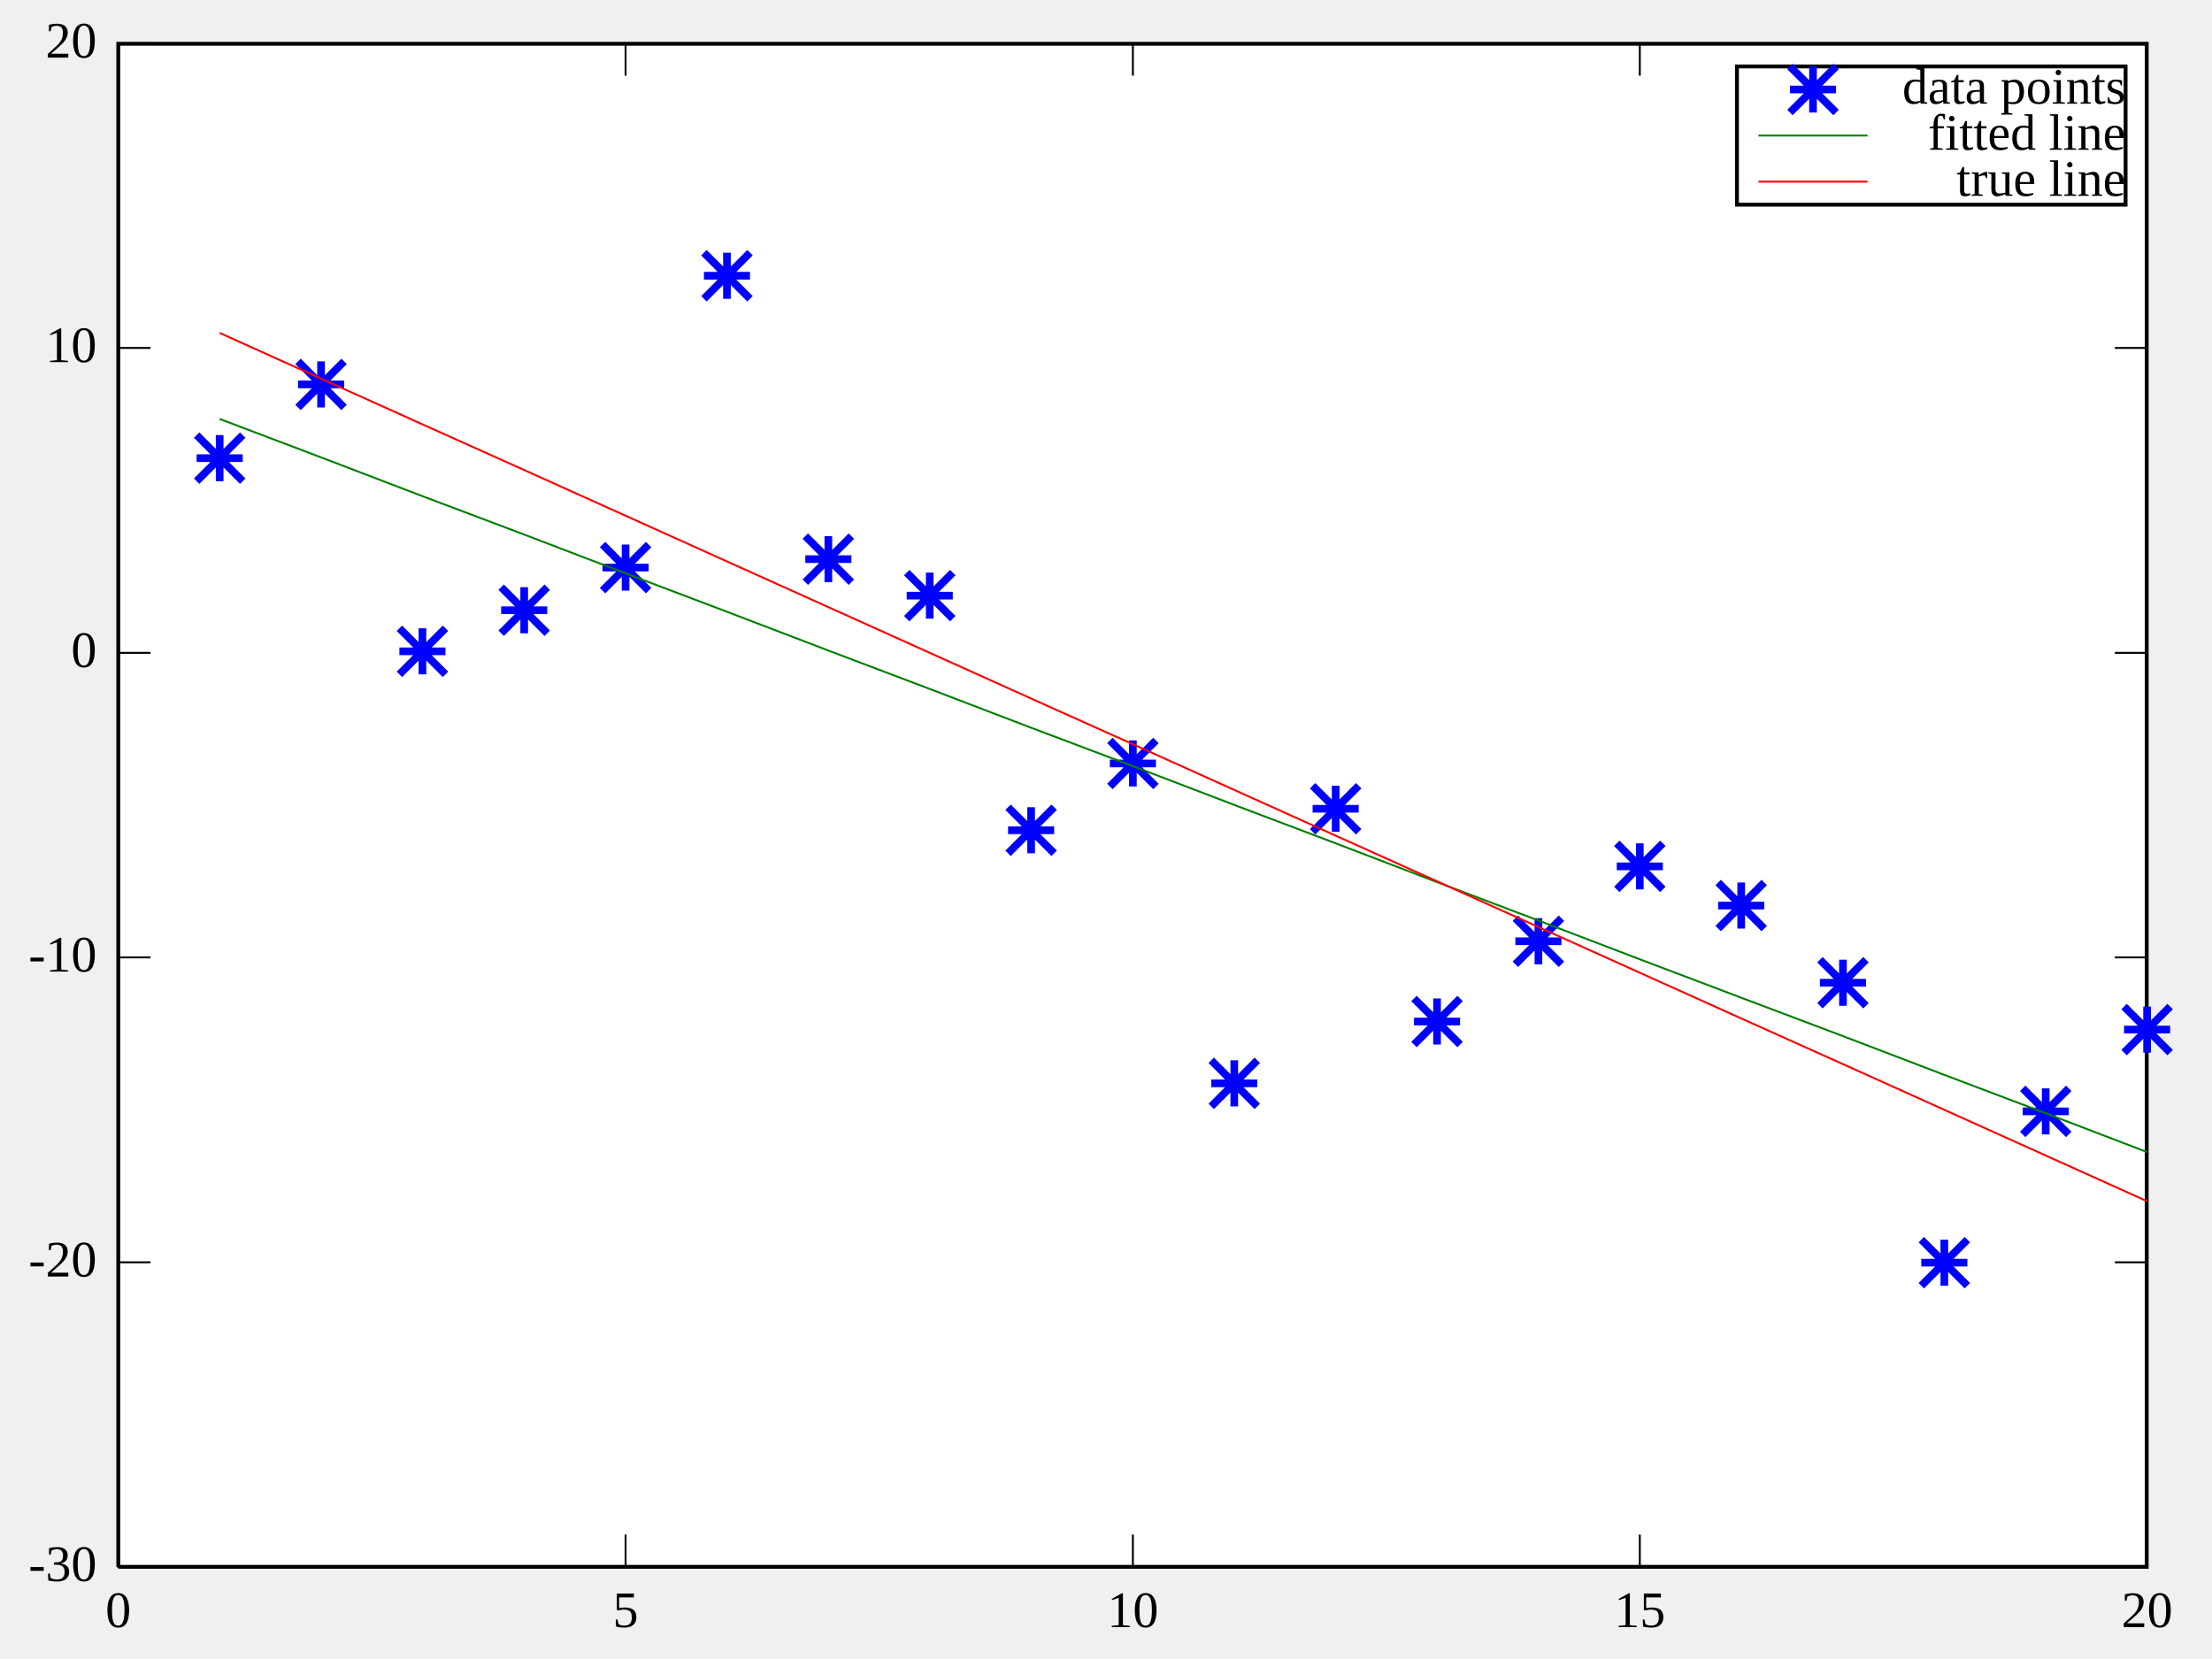
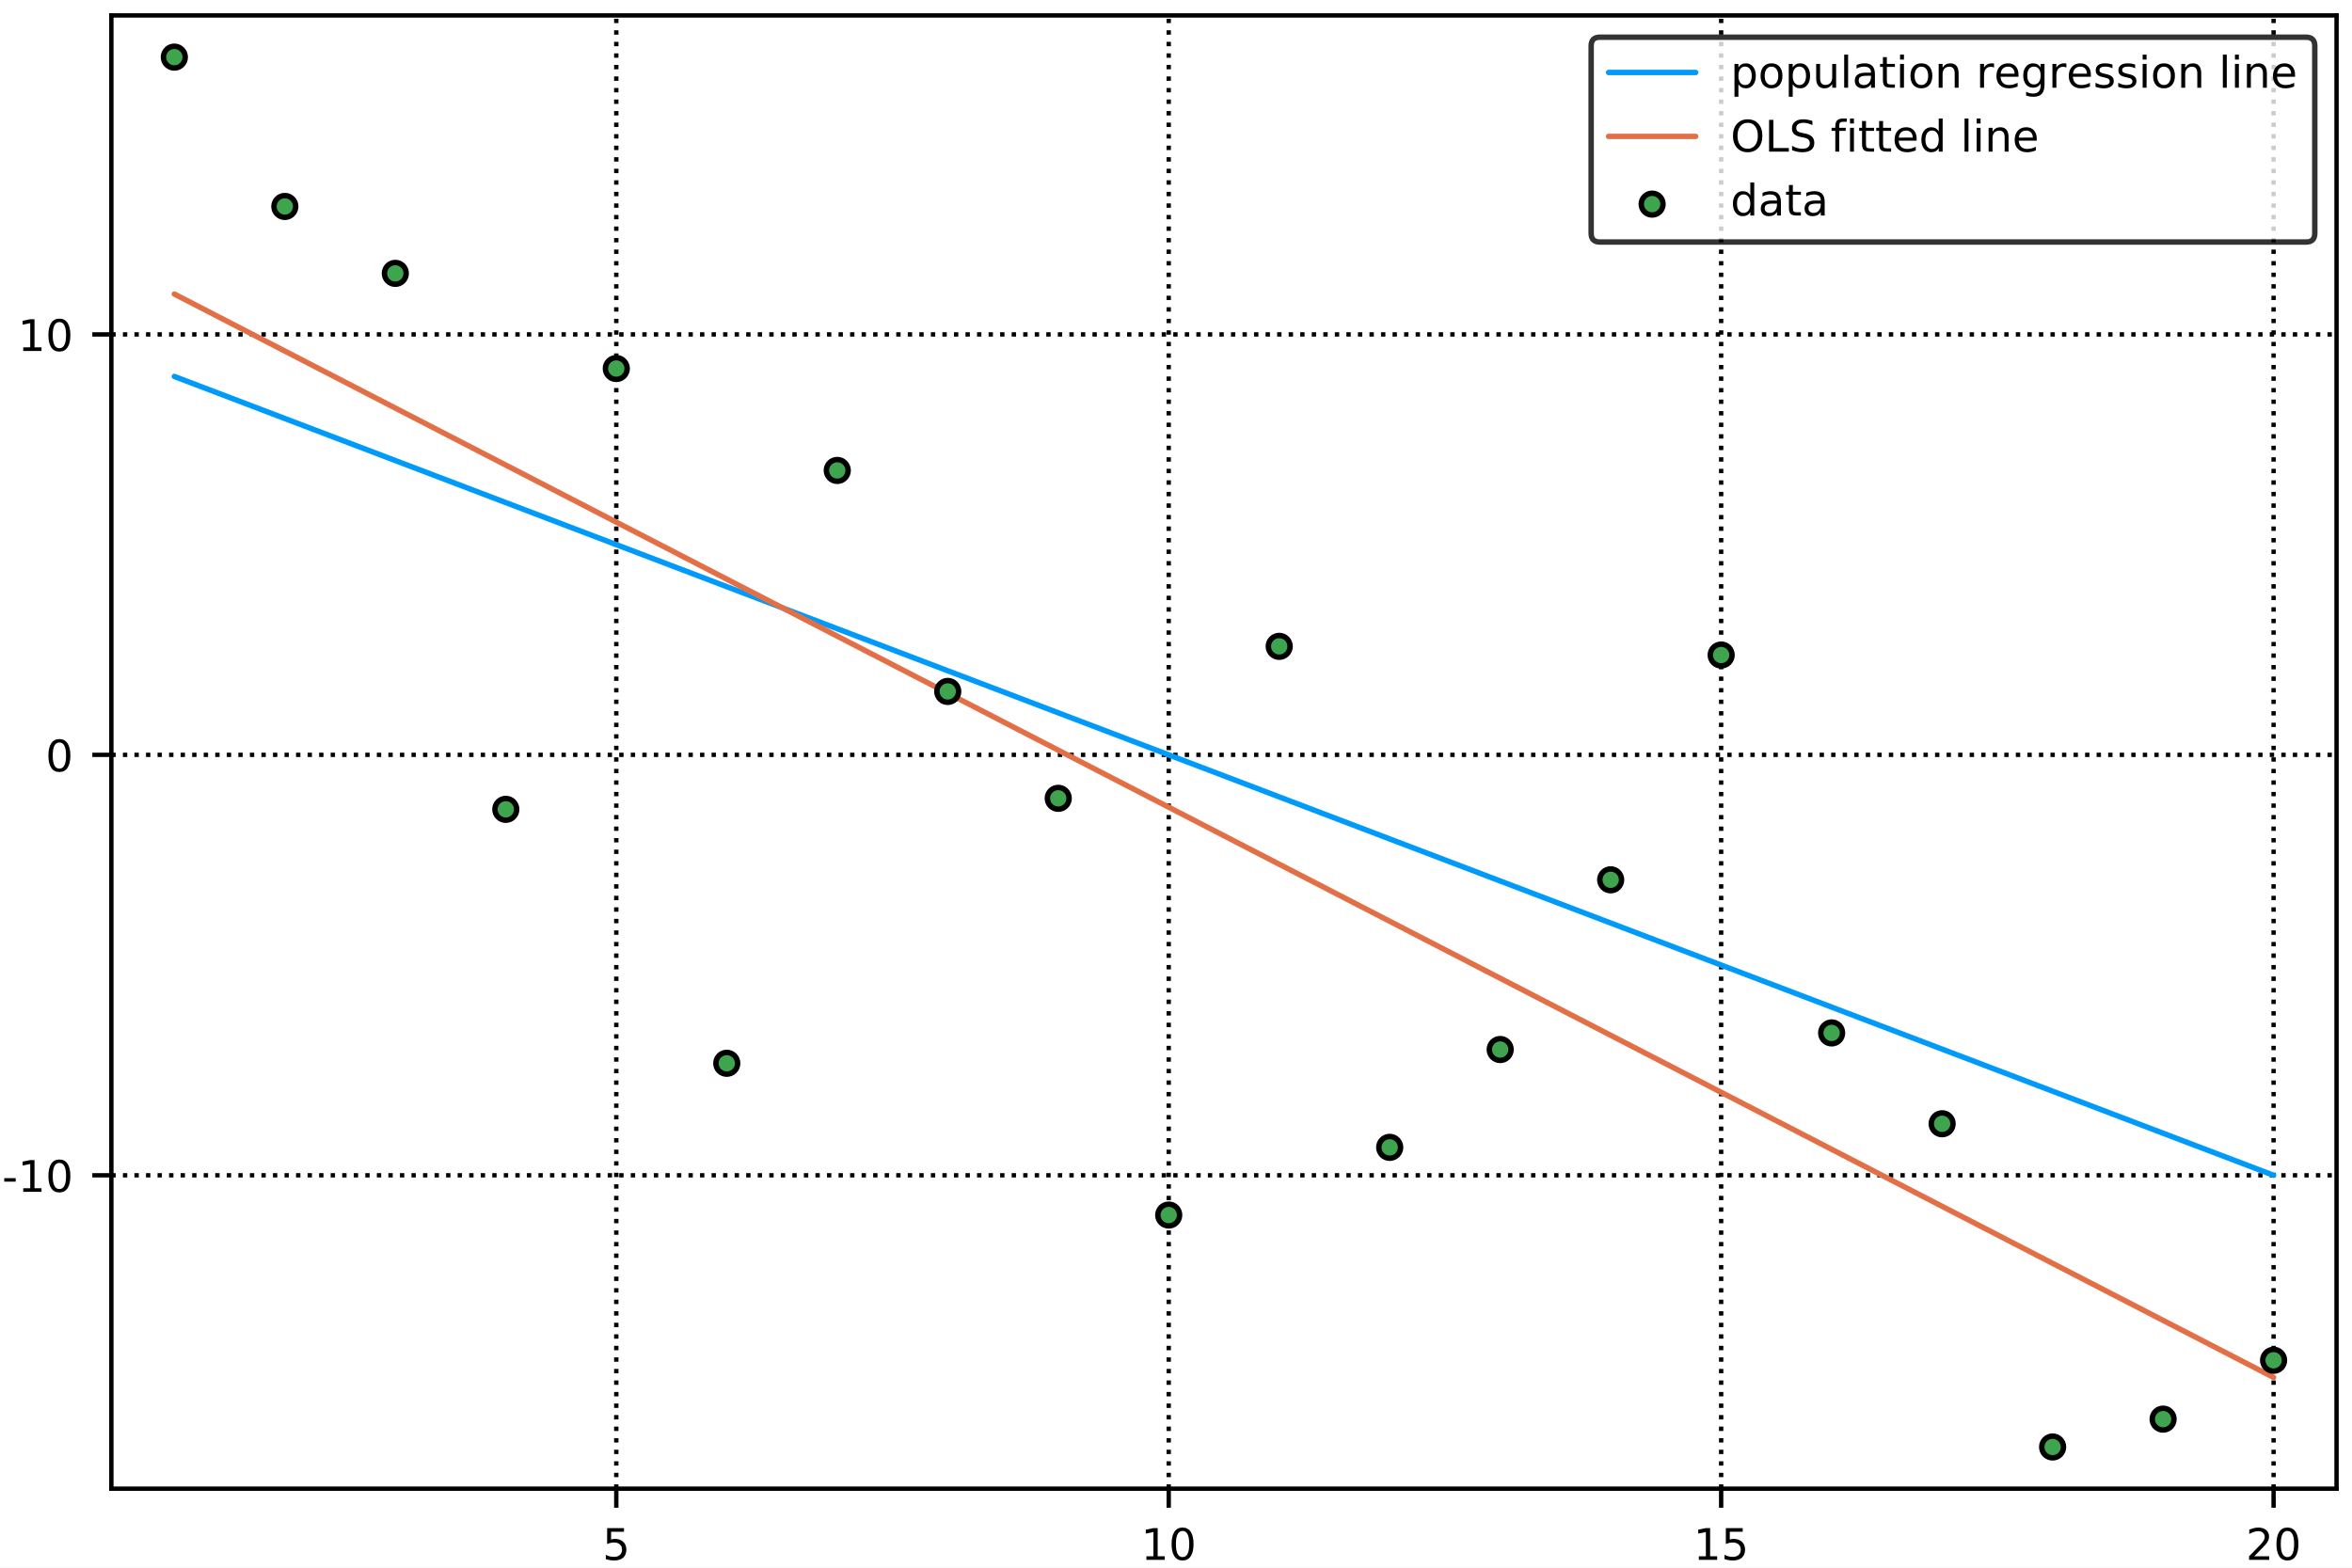
- <svg xmlns="http://www.w3.org/2000/svg" xmlns:xlink="http://www.w3.org/1999/xlink" viewBox="0 0 576 432">
-   <g id="gnuplot_canvas">
-     <rect x="0" y="0" width="576" height="432" fill="none" />
-     <defs>
-       <circle id="gpDot" r="0.5" stroke-width="0.5" />
-       <path id="gpPt0" stroke-width="0.333" stroke="currentColor" d="M-1,0 h2 M0,-1 v2" />
-       <path id="gpPt1" stroke-width="0.333" stroke="currentColor" d="M-1,-1 L1,1 M1,-1 L-1,1" />
-       <path id="gpPt2" stroke-width="0.333" stroke="currentColor" d="M-1,0 L1,0 M0,-1 L0,1 M-1,-1 L1,1 M-1,1 L1,-1" />
-       <rect id="gpPt3" stroke-width="0.333" stroke="currentColor" x="-1" y="-1" width="2" height="2" />
-       <rect id="gpPt4" stroke-width="0.333" stroke="currentColor" fill="currentColor" x="-1" y="-1" width="2" height="2" />
-       <circle id="gpPt5" stroke-width="0.333" stroke="currentColor" cx="0" cy="0" r="1" />
-       <use xlink:href="#gpPt5" id="gpPt6" fill="currentColor" stroke="none" />
-       <path id="gpPt7" stroke-width="0.333" stroke="currentColor" d="M0,-1.33 L-1.33,0.67 L1.33,0.67 z" />
-       <use xlink:href="#gpPt7" id="gpPt8" fill="currentColor" stroke="none" />
-       <use xlink:href="#gpPt7" id="gpPt9" stroke="currentColor" transform="rotate(180)" />
-       <use xlink:href="#gpPt9" id="gpPt10" fill="currentColor" stroke="none" />
-       <use xlink:href="#gpPt3" id="gpPt11" stroke="currentColor" transform="rotate(45)" />
-       <use xlink:href="#gpPt11" id="gpPt12" fill="currentColor" stroke="none" />
-       <filter id="greybox" filterUnits="objectBoundingBox" x="0" y="0" height="1" width="1">
-         <feFlood flood-color="lightgrey" flood-opacity="1" result="grey" />
-         <feComposite in="SourceGraphic" in2="grey" operator="atop" />
-       </filter>
-     </defs>
-     <g style="fill:none; color:white; stroke:currentColor; stroke-width:1.00; stroke-linecap:butt; stroke-linejoin:miter">
- </g>
-     <g style="fill:none; color:black; stroke:currentColor; stroke-width:1.00; stroke-linecap:butt; stroke-linejoin:miter">
-       <g style="stroke:none; shape-rendering:crispEdges">
-         <polygon fill="rgb(255, 255, 255)" points="30.8,408.0 559.0,408.0 559.0,11.4 30.8,11.4 " />
-       </g>
-       <path stroke="black" d="M30.8,408.0 L30.8,11.4 L559.0,11.4 L559.0,408.0 L30.8,408.0  " />
+ <svg xmlns="http://www.w3.org/2000/svg" xmlns:xlink="http://www.w3.org/1999/xlink" height="288pt" version="1.1" viewBox="0 0 432 288" width="432pt">
+   <defs>
+     <style type="text/css">
+ *{stroke-linecap:butt;stroke-linejoin:round;}
+   </style>
+   </defs>
+   <g id="figure_1">
+     <g id="patch_1">
+       <path d="M 0 288  L 432 288  L 432 0  L 0 0  z " style="fill:#ffffff;" />
    </g>
-     <g style="fill:none; color:black; stroke:black; stroke-width:0.50; stroke-linecap:butt; stroke-linejoin:miter">
-       <path stroke="black" d="M30.8,408.0 L39.2,408.0 M559.1,408.0 L550.7,408.0  " />
-       <g transform="translate(25.2,411.7)" style="stroke:none; fill:rgb(0,0,0); font-family:{}; font-size:10.00pt; text-anchor:end">
-         <text>
-           <tspan>-30</tspan>
-         </text>
-       </g>
-       <path stroke="black" d="M30.8,328.7 L39.2,328.7 M559.1,328.7 L550.7,328.7  " />
-       <g transform="translate(25.2,332.4)" style="stroke:none; fill:rgb(0,0,0); font-family:{}; font-size:10.00pt; text-anchor:end">
-         <text>
-           <tspan>-20</tspan>
-         </text>
-       </g>
-       <path stroke="black" d="M30.8,249.3 L39.2,249.3 M559.1,249.3 L550.7,249.3  " />
-       <g transform="translate(25.2,253.0)" style="stroke:none; fill:rgb(0,0,0); font-family:{}; font-size:10.00pt; text-anchor:end">
-         <text>
-           <tspan>-10</tspan>
-         </text>
-       </g>
-       <path stroke="black" d="M30.8,170.0 L39.2,170.0 M559.1,170.0 L550.7,170.0  " />
-       <g transform="translate(25.2,173.7)" style="stroke:none; fill:rgb(0,0,0); font-family:{}; font-size:10.00pt; text-anchor:end">
-         <text>
-           <tspan>0</tspan>
-         </text>
-       </g>
-       <path stroke="black" d="M30.8,90.6 L39.2,90.6 M559.1,90.6 L550.7,90.6  " />
-       <g transform="translate(25.2,94.3)" style="stroke:none; fill:rgb(0,0,0); font-family:{}; font-size:10.00pt; text-anchor:end">
-         <text>
-           <tspan>10</tspan>
-         </text>
-       </g>
-       <path stroke="black" d="M30.8,11.3 L39.2,11.3 M559.1,11.3 L550.7,11.3  " />
-       <g transform="translate(25.2,15.0)" style="stroke:none; fill:rgb(0,0,0); font-family:{}; font-size:10.00pt; text-anchor:end">
-         <text>
-           <tspan>20</tspan>
-         </text>
-       </g>
-       <path stroke="black" d="M30.8,408.0 L30.8,399.6 M30.8,11.3 L30.8,19.7  " />
-       <g transform="translate(30.8,423.7)" style="stroke:none; fill:rgb(0,0,0); font-family:{}; font-size:10.00pt; text-anchor:middle">
-         <text>
-           <tspan>0</tspan>
-         </text>
-       </g>
-       <path stroke="black" d="M162.9,408.0 L162.9,399.6 M162.9,11.3 L162.9,19.7  " />
-       <g transform="translate(162.9,423.7)" style="stroke:none; fill:rgb(0,0,0); font-family:{}; font-size:10.00pt; text-anchor:middle">
-         <text>
-           <tspan>5</tspan>
-         </text>
-       </g>
-       <path stroke="black" d="M295.0,408.0 L295.0,399.6 M295.0,11.3 L295.0,19.7  " />
-       <g transform="translate(295.0,423.7)" style="stroke:none; fill:rgb(0,0,0); font-family:{}; font-size:10.00pt; text-anchor:middle">
-         <text>
-           <tspan>10</tspan>
-         </text>
-       </g>
-       <path stroke="black" d="M427.0,408.0 L427.0,399.6 M427.0,11.3 L427.0,19.7  " />
-       <g transform="translate(427.0,423.7)" style="stroke:none; fill:rgb(0,0,0); font-family:{}; font-size:10.00pt; text-anchor:middle">
-         <text>
-           <tspan>15</tspan>
-         </text>
-       </g>
-       <path stroke="black" d="M559.1,408.0 L559.1,399.6 M559.1,11.3 L559.1,19.7  " />
-       <g transform="translate(559.1,423.7)" style="stroke:none; fill:rgb(0,0,0); font-family:{}; font-size:10.00pt; text-anchor:middle">
-         <text>
-           <tspan>20</tspan>
-         </text>
-       </g>
-       <path stroke="black" d="M30.8,11.3 L30.8,408.0 L559.1,408.0 L559.1,11.3 L30.8,11.3 Z  " />
+     <g id="axes_1">
+       <g id="patch_2">
+         <path d="M 20.455 273.485  L 429.165 273.485  L 429.165 2.835  L 20.455 2.835  z " style="fill:#ffffff;" />
+       </g>
+       <g id="matplotlib.axis_1">
+         <g id="xtick_1">
+           <g id="line2d_1">
+             <path clip-path="url(#p5ac4861112)" d="M 113.196 273.485  L 113.196 2.835  " style="fill:none;stroke:#000000;stroke-dasharray:0.8,1.32;stroke-dashoffset:0;stroke-width:0.8;" />
+           </g>
+           <g id="line2d_2">
+             <defs>
+               <path d="M 0 0  L 0 3.5  " id="mcaf167e8a0" style="stroke:#000000;stroke-width:0.8;" />
+             </defs>
+             <g>
+               <use style="stroke:#000000;stroke-width:0.8;" x="113.196" xlink:href="#mcaf167e8a0" y="273.485" />
+             </g>
+           </g>
+           <g id="text_1">
+             <defs>
+               <path d="M 10.797 72.906  L 49.516 72.906  L 49.516 64.594  L 19.828 64.594  L 19.828 46.734  Q 21.969 47.469 24.109 47.828  Q 26.266 48.188 28.422 48.188  Q 40.625 48.188 47.75 41.5  Q 54.891 34.812 54.891 23.391  Q 54.891 11.625 47.562 5.094  Q 40.234 -1.422 26.906 -1.422  Q 22.312 -1.422 17.547 -0.641  Q 12.797 0.141 7.719 1.703  L 7.719 11.625  Q 12.109 9.234 16.797 8.062  Q 21.484 6.891 26.703 6.891  Q 35.156 6.891 40.078 11.328  Q 45.016 15.766 45.016 23.391  Q 45.016 31 40.078 35.438  Q 35.156 39.891 26.703 39.891  Q 22.75 39.891 18.812 39.016  Q 14.891 38.141 10.797 36.281  z " id="DejaVuSans-35" />
+             </defs>
+             <g transform="translate(110.6509 286.5641)scale(0.08 -0.08)">
+               <use xlink:href="#DejaVuSans-35" />
+             </g>
+           </g>
+         </g>
+         <g id="xtick_2">
+           <g id="line2d_3">
+             <path clip-path="url(#p5ac4861112)" d="M 214.663 273.485  L 214.663 2.835  " style="fill:none;stroke:#000000;stroke-dasharray:0.8,1.32;stroke-dashoffset:0;stroke-width:0.8;" />
+           </g>
+           <g id="line2d_4">
+             <g>
+               <use style="stroke:#000000;stroke-width:0.8;" x="214.663" xlink:href="#mcaf167e8a0" y="273.485" />
+             </g>
+           </g>
+           <g id="text_2">
+             <defs>
+               <path d="M 12.406 8.297  L 28.516 8.297  L 28.516 63.922  L 10.984 60.406  L 10.984 69.391  L 28.422 72.906  L 38.281 72.906  L 38.281 8.297  L 54.391 8.297  L 54.391 0  L 12.406 0  z " id="DejaVuSans-31" />
+               <path d="M 31.781 66.406  Q 24.172 66.406 20.328 58.906  Q 16.5 51.422 16.5 36.375  Q 16.5 21.391 20.328 13.891  Q 24.172 6.391 31.781 6.391  Q 39.453 6.391 43.281 13.891  Q 47.125 21.391 47.125 36.375  Q 47.125 51.422 43.281 58.906  Q 39.453 66.406 31.781 66.406  z M 31.781 74.219  Q 44.047 74.219 50.516 64.516  Q 56.984 54.828 56.984 36.375  Q 56.984 17.969 50.516 8.266  Q 44.047 -1.422 31.781 -1.422  Q 19.531 -1.422 13.062 8.266  Q 6.594 17.969 6.594 36.375  Q 6.594 54.828 13.062 64.516  Q 19.531 74.219 31.781 74.219  z " id="DejaVuSans-30" />
+             </defs>
+             <g transform="translate(209.5733 286.5641)scale(0.08 -0.08)">
+               <use xlink:href="#DejaVuSans-31" />
+               <use x="63.623" xlink:href="#DejaVuSans-30" />
+             </g>
+           </g>
+         </g>
+         <g id="xtick_3">
+           <g id="line2d_5">
+             <path clip-path="url(#p5ac4861112)" d="M 316.131 273.485  L 316.131 2.835  " style="fill:none;stroke:#000000;stroke-dasharray:0.8,1.32;stroke-dashoffset:0;stroke-width:0.8;" />
+           </g>
+           <g id="line2d_6">
+             <g>
+               <use style="stroke:#000000;stroke-width:0.8;" x="316.131" xlink:href="#mcaf167e8a0" y="273.485" />
+             </g>
+           </g>
+           <g id="text_3">
+             <g transform="translate(311.0407 286.5641)scale(0.08 -0.08)">
+               <use xlink:href="#DejaVuSans-31" />
+               <use x="63.623" xlink:href="#DejaVuSans-35" />
+             </g>
+           </g>
+         </g>
+         <g id="xtick_4">
+           <g id="line2d_7">
+             <path clip-path="url(#p5ac4861112)" d="M 417.598 273.485  L 417.598 2.835  " style="fill:none;stroke:#000000;stroke-dasharray:0.8,1.32;stroke-dashoffset:0;stroke-width:0.8;" />
+           </g>
+           <g id="line2d_8">
+             <g>
+               <use style="stroke:#000000;stroke-width:0.8;" x="417.598" xlink:href="#mcaf167e8a0" y="273.485" />
+             </g>
+           </g>
+           <g id="text_4">
+             <defs>
+               <path d="M 19.188 8.297  L 53.609 8.297  L 53.609 0  L 7.328 0  L 7.328 8.297  Q 12.938 14.109 22.625 23.891  Q 32.328 33.688 34.812 36.531  Q 39.547 41.844 41.422 45.531  Q 43.312 49.219 43.312 52.781  Q 43.312 58.594 39.234 62.25  Q 35.156 65.922 28.609 65.922  Q 23.969 65.922 18.812 64.312  Q 13.672 62.703 7.812 59.422  L 7.812 69.391  Q 13.766 71.781 18.938 73  Q 24.125 74.219 28.422 74.219  Q 39.75 74.219 46.484 68.547  Q 53.219 62.891 53.219 53.422  Q 53.219 48.922 51.531 44.891  Q 49.859 40.875 45.406 35.406  Q 44.188 33.984 37.641 27.219  Q 31.109 20.453 19.188 8.297  z " id="DejaVuSans-32" />
+             </defs>
+             <g transform="translate(412.5081 286.5641)scale(0.08 -0.08)">
+               <use xlink:href="#DejaVuSans-32" />
+               <use x="63.623" xlink:href="#DejaVuSans-30" />
+             </g>
+           </g>
+         </g>
+       </g>
+       <g id="matplotlib.axis_2">
+         <g id="ytick_1">
+           <g id="line2d_9">
+             <path clip-path="url(#p5ac4861112)" d="M 20.455 215.911  L 429.165 215.911  " style="fill:none;stroke:#000000;stroke-dasharray:0.8,1.32;stroke-dashoffset:0;stroke-width:0.8;" />
+           </g>
+           <g id="line2d_10">
+             <defs>
+               <path d="M 0 0  L -3.5 0  " id="mc3da752329" style="stroke:#000000;stroke-width:0.8;" />
+             </defs>
+             <g>
+               <use style="stroke:#000000;stroke-width:0.8;" x="20.455" xlink:href="#mc3da752329" y="215.911" />
+             </g>
+           </g>
+           <g id="text_5">
+             <defs>
+               <path d="M 4.891 31.391  L 31.203 31.391  L 31.203 23.391  L 4.891 23.391  z " id="DejaVuSans-2d" />
+             </defs>
+             <g transform="translate(0.388396 218.9509)scale(0.08 -0.08)">
+               <use xlink:href="#DejaVuSans-2d" />
+               <use x="36.084" xlink:href="#DejaVuSans-31" />
+               <use x="99.707" xlink:href="#DejaVuSans-30" />
+             </g>
+           </g>
+         </g>
+         <g id="ytick_2">
+           <g id="line2d_11">
+             <path clip-path="url(#p5ac4861112)" d="M 20.455 138.675  L 429.165 138.675  " style="fill:none;stroke:#000000;stroke-dasharray:0.8,1.32;stroke-dashoffset:0;stroke-width:0.8;" />
+           </g>
+           <g id="line2d_12">
+             <g>
+               <use style="stroke:#000000;stroke-width:0.8;" x="20.455" xlink:href="#mc3da752329" y="138.675" />
+             </g>
+           </g>
+           <g id="text_6">
+             <g transform="translate(8.364646 141.7139)scale(0.08 -0.08)">
+               <use xlink:href="#DejaVuSans-30" />
+             </g>
+           </g>
+         </g>
+         <g id="ytick_3">
+           <g id="line2d_13">
+             <path clip-path="url(#p5ac4861112)" d="M 20.455 61.438  L 429.165 61.438  " style="fill:none;stroke:#000000;stroke-dasharray:0.8,1.32;stroke-dashoffset:0;stroke-width:0.8;" />
+           </g>
+           <g id="line2d_14">
+             <g>
+               <use style="stroke:#000000;stroke-width:0.8;" x="20.455" xlink:href="#mc3da752329" y="61.438" />
+             </g>
+           </g>
+           <g id="text_7">
+             <g transform="translate(3.274646 64.47697)scale(0.08 -0.08)">
+               <use xlink:href="#DejaVuSans-31" />
+               <use x="63.623" xlink:href="#DejaVuSans-30" />
+             </g>
+           </g>
+         </g>
+       </g>
+       <g id="line2d_15">
+         <path clip-path="url(#p5ac4861112)" d="M 32.022 69.161  L 52.315 76.885  L 72.609 84.609  L 92.902 92.332  L 113.196 100.056  L 133.489 107.78  L 153.783 115.503  L 174.076 123.227  L 194.37 130.951  L 214.663 138.675  L 234.957 146.398  L 255.25 154.122  L 275.544 161.846  L 295.837 169.569  L 316.131 177.293  L 336.424 185.017  L 356.718 192.74  L 377.011 200.464  L 397.305 208.188  L 417.598 215.911  " style="fill:none;stroke:#009afa;stroke-linecap:round;" />
+       </g>
+       <g id="line2d_16">
+         <path clip-path="url(#p5ac4861112)" d="M 32.022 54.019  L 52.315 64.494  L 72.609 74.969  L 92.902 85.444  L 113.196 95.919  L 133.489 106.394  L 153.783 116.869  L 174.076 127.344  L 194.37 137.819  L 214.663 148.294  L 234.957 158.769  L 255.25 169.244  L 275.544 179.719  L 295.837 190.194  L 316.131 200.669  L 336.424 211.143  L 356.718 221.618  L 377.011 232.093  L 397.305 242.568  L 417.598 253.043  " style="fill:none;stroke:#e36f47;stroke-linecap:round;" />
+       </g>
+       <g id="patch_3">
+         <path d="M 20.455 273.485  L 20.455 2.835  " style="fill:none;stroke:#000000;stroke-linecap:square;stroke-linejoin:miter;stroke-width:0.8;" />
+       </g>
+       <g id="patch_4">
+         <path d="M 429.165 273.485  L 429.165 2.835  " style="fill:none;stroke:#000000;stroke-linecap:square;stroke-linejoin:miter;stroke-width:0.8;" />
+       </g>
+       <g id="patch_5">
+         <path d="M 20.455 273.485  L 429.165 273.485  " style="fill:none;stroke:#000000;stroke-linecap:square;stroke-linejoin:miter;stroke-width:0.8;" />
+       </g>
+       <g id="patch_6">
+         <path d="M 20.455 2.835  L 429.165 2.835  " style="fill:none;stroke:#000000;stroke-linecap:square;stroke-linejoin:miter;stroke-width:0.8;" />
+       </g>
+       <g id="PathCollection_1">
+         <defs>
+           <path d="M 0 2  C 0.53 2 1.039 1.789 1.414 1.414  C 1.789 1.039 2 0.53 2 0  C 2 -0.53 1.789 -1.039 1.414 -1.414  C 1.039 -1.789 0.53 -2 0 -2  C -0.53 -2 -1.039 -1.789 -1.414 -1.414  C -1.789 -1.039 -2 -0.53 -2 0  C -2 0.53 -1.789 1.039 -1.414 1.414  C -1.039 1.789 -0.53 2 0 2  z " id="m8ab4120ba6" style="stroke:#000000;" />
+         </defs>
+         <g clip-path="url(#p5ac4861112)">
+           <use style="fill:#3ea44e;stroke:#000000;" x="32.022" xlink:href="#m8ab4120ba6" y="10.495" />
+           <use style="fill:#3ea44e;stroke:#000000;" x="52.315" xlink:href="#m8ab4120ba6" y="37.927" />
+           <use style="fill:#3ea44e;stroke:#000000;" x="72.609" xlink:href="#m8ab4120ba6" y="50.222" />
+           <use style="fill:#3ea44e;stroke:#000000;" x="92.902" xlink:href="#m8ab4120ba6" y="148.684" />
+           <use style="fill:#3ea44e;stroke:#000000;" x="113.196" xlink:href="#m8ab4120ba6" y="67.702" />
+           <use style="fill:#3ea44e;stroke:#000000;" x="133.489" xlink:href="#m8ab4120ba6" y="195.336" />
+           <use style="fill:#3ea44e;stroke:#000000;" x="153.783" xlink:href="#m8ab4120ba6" y="86.425" />
+           <use style="fill:#3ea44e;stroke:#000000;" x="174.076" xlink:href="#m8ab4120ba6" y="127.024" />
+           <use style="fill:#3ea44e;stroke:#000000;" x="194.37" xlink:href="#m8ab4120ba6" y="146.66" />
+           <use style="fill:#3ea44e;stroke:#000000;" x="214.663" xlink:href="#m8ab4120ba6" y="223.217" />
+           <use style="fill:#3ea44e;stroke:#000000;" x="234.957" xlink:href="#m8ab4120ba6" y="118.741" />
+           <use style="fill:#3ea44e;stroke:#000000;" x="255.25" xlink:href="#m8ab4120ba6" y="210.781" />
+           <use style="fill:#3ea44e;stroke:#000000;" x="275.544" xlink:href="#m8ab4120ba6" y="192.808" />
+           <use style="fill:#3ea44e;stroke:#000000;" x="295.837" xlink:href="#m8ab4120ba6" y="161.629" />
+           <use style="fill:#3ea44e;stroke:#000000;" x="316.131" xlink:href="#m8ab4120ba6" y="120.334" />
+           <use style="fill:#3ea44e;stroke:#000000;" x="336.424" xlink:href="#m8ab4120ba6" y="189.759" />
+           <use style="fill:#3ea44e;stroke:#000000;" x="356.718" xlink:href="#m8ab4120ba6" y="206.447" />
+           <use style="fill:#3ea44e;stroke:#000000;" x="377.011" xlink:href="#m8ab4120ba6" y="265.825" />
+           <use style="fill:#3ea44e;stroke:#000000;" x="397.305" xlink:href="#m8ab4120ba6" y="260.709" />
+           <use style="fill:#3ea44e;stroke:#000000;" x="417.598" xlink:href="#m8ab4120ba6" y="249.896" />
+         </g>
+       </g>
+       <g id="legend_1">
+         <g id="patch_7">
+           <path d="M 293.853 44.462  L 423.565 44.462  Q 425.165 44.462 425.165 42.862  L 425.165 8.435  Q 425.165 6.835 423.565 6.835  L 293.853 6.835  Q 292.253 6.835 292.253 8.435  L 292.253 42.862  Q 292.253 44.462 293.853 44.462  z " style="fill:#ffffff;opacity:0.8;stroke:#000000;stroke-linejoin:miter;" />
+         </g>
+         <g id="line2d_17">
+           <path d="M 295.453 13.313  L 311.453 13.313  " style="fill:none;stroke:#009afa;stroke-linecap:round;" />
+         </g>
+         <g id="line2d_18" />
+         <g id="text_8">
+           <defs>
+             <path d="M 18.109 8.203  L 18.109 -20.797  L 9.078 -20.797  L 9.078 54.688  L 18.109 54.688  L 18.109 46.391  Q 20.953 51.266 25.266 53.625  Q 29.594 56 35.594 56  Q 45.562 56 51.781 48.094  Q 58.016 40.188 58.016 27.297  Q 58.016 14.406 51.781 6.484  Q 45.562 -1.422 35.594 -1.422  Q 29.594 -1.422 25.266 0.953  Q 20.953 3.328 18.109 8.203  z M 48.688 27.297  Q 48.688 37.203 44.609 42.844  Q 40.531 48.484 33.406 48.484  Q 26.266 48.484 22.188 42.844  Q 18.109 37.203 18.109 27.297  Q 18.109 17.391 22.188 11.75  Q 26.266 6.109 33.406 6.109  Q 40.531 6.109 44.609 11.75  Q 48.688 17.391 48.688 27.297  z " id="DejaVuSans-70" />
+             <path d="M 30.609 48.391  Q 23.391 48.391 19.188 42.75  Q 14.984 37.109 14.984 27.297  Q 14.984 17.484 19.156 11.844  Q 23.344 6.203 30.609 6.203  Q 37.797 6.203 41.984 11.859  Q 46.188 17.531 46.188 27.297  Q 46.188 37.016 41.984 42.703  Q 37.797 48.391 30.609 48.391  z M 30.609 56  Q 42.328 56 49.016 48.375  Q 55.719 40.766 55.719 27.297  Q 55.719 13.875 49.016 6.219  Q 42.328 -1.422 30.609 -1.422  Q 18.844 -1.422 12.172 6.219  Q 5.516 13.875 5.516 27.297  Q 5.516 40.766 12.172 48.375  Q 18.844 56 30.609 56  z " id="DejaVuSans-6f" />
+             <path d="M 8.5 21.578  L 8.5 54.688  L 17.484 54.688  L 17.484 21.922  Q 17.484 14.156 20.5 10.266  Q 23.531 6.391 29.594 6.391  Q 36.859 6.391 41.078 11.031  Q 45.312 15.672 45.312 23.688  L 45.312 54.688  L 54.297 54.688  L 54.297 0  L 45.312 0  L 45.312 8.406  Q 42.047 3.422 37.719 1  Q 33.406 -1.422 27.688 -1.422  Q 18.266 -1.422 13.375 4.438  Q 8.5 10.297 8.5 21.578  z M 31.109 56  z " id="DejaVuSans-75" />
+             <path d="M 9.422 75.984  L 18.406 75.984  L 18.406 0  L 9.422 0  z " id="DejaVuSans-6c" />
+             <path d="M 34.281 27.484  Q 23.391 27.484 19.188 25  Q 14.984 22.516 14.984 16.5  Q 14.984 11.719 18.141 8.906  Q 21.297 6.109 26.703 6.109  Q 34.188 6.109 38.703 11.406  Q 43.219 16.703 43.219 25.484  L 43.219 27.484  z M 52.203 31.203  L 52.203 0  L 43.219 0  L 43.219 8.297  Q 40.141 3.328 35.547 0.953  Q 30.953 -1.422 24.312 -1.422  Q 15.922 -1.422 10.953 3.297  Q 6 8.016 6 15.922  Q 6 25.141 12.172 29.828  Q 18.359 34.516 30.609 34.516  L 43.219 34.516  L 43.219 35.406  Q 43.219 41.609 39.141 45  Q 35.062 48.391 27.688 48.391  Q 23 48.391 18.547 47.266  Q 14.109 46.141 10.016 43.891  L 10.016 52.203  Q 14.938 54.109 19.578 55.047  Q 24.219 56 28.609 56  Q 40.484 56 46.344 49.844  Q 52.203 43.703 52.203 31.203  z " id="DejaVuSans-61" />
+             <path d="M 18.312 70.219  L 18.312 54.688  L 36.812 54.688  L 36.812 47.703  L 18.312 47.703  L 18.312 18.016  Q 18.312 11.328 20.141 9.422  Q 21.969 7.516 27.594 7.516  L 36.812 7.516  L 36.812 0  L 27.594 0  Q 17.188 0 13.234 3.875  Q 9.281 7.766 9.281 18.016  L 9.281 47.703  L 2.688 47.703  L 2.688 54.688  L 9.281 54.688  L 9.281 70.219  z " id="DejaVuSans-74" />
+             <path d="M 9.422 54.688  L 18.406 54.688  L 18.406 0  L 9.422 0  z M 9.422 75.984  L 18.406 75.984  L 18.406 64.594  L 9.422 64.594  z " id="DejaVuSans-69" />
+             <path d="M 54.891 33.016  L 54.891 0  L 45.906 0  L 45.906 32.719  Q 45.906 40.484 42.875 44.328  Q 39.844 48.188 33.797 48.188  Q 26.516 48.188 22.312 43.547  Q 18.109 38.922 18.109 30.906  L 18.109 0  L 9.078 0  L 9.078 54.688  L 18.109 54.688  L 18.109 46.188  Q 21.344 51.125 25.703 53.562  Q 30.078 56 35.797 56  Q 45.219 56 50.047 50.172  Q 54.891 44.344 54.891 33.016  z " id="DejaVuSans-6e" />
+             <path id="DejaVuSans-20" />
+             <path d="M 41.109 46.297  Q 39.594 47.172 37.812 47.578  Q 36.031 48 33.891 48  Q 26.266 48 22.188 43.047  Q 18.109 38.094 18.109 28.812  L 18.109 0  L 9.078 0  L 9.078 54.688  L 18.109 54.688  L 18.109 46.188  Q 20.953 51.172 25.484 53.578  Q 30.031 56 36.531 56  Q 37.453 56 38.578 55.875  Q 39.703 55.766 41.062 55.516  z " id="DejaVuSans-72" />
+             <path d="M 56.203 29.594  L 56.203 25.203  L 14.891 25.203  Q 15.484 15.922 20.484 11.062  Q 25.484 6.203 34.422 6.203  Q 39.594 6.203 44.453 7.469  Q 49.312 8.734 54.109 11.281  L 54.109 2.781  Q 49.266 0.734 44.188 -0.344  Q 39.109 -1.422 33.891 -1.422  Q 20.797 -1.422 13.156 6.188  Q 5.516 13.812 5.516 26.812  Q 5.516 40.234 12.766 48.109  Q 20.016 56 32.328 56  Q 43.359 56 49.781 48.891  Q 56.203 41.797 56.203 29.594  z M 47.219 32.234  Q 47.125 39.594 43.094 43.984  Q 39.062 48.391 32.422 48.391  Q 24.906 48.391 20.391 44.141  Q 15.875 39.891 15.188 32.172  z " id="DejaVuSans-65" />
+             <path d="M 45.406 27.984  Q 45.406 37.75 41.375 43.109  Q 37.359 48.484 30.078 48.484  Q 22.859 48.484 18.828 43.109  Q 14.797 37.75 14.797 27.984  Q 14.797 18.266 18.828 12.891  Q 22.859 7.516 30.078 7.516  Q 37.359 7.516 41.375 12.891  Q 45.406 18.266 45.406 27.984  z M 54.391 6.781  Q 54.391 -7.172 48.188 -13.984  Q 42 -20.797 29.203 -20.797  Q 24.469 -20.797 20.266 -20.094  Q 16.062 -19.391 12.109 -17.922  L 12.109 -9.188  Q 16.062 -11.328 19.922 -12.344  Q 23.781 -13.375 27.781 -13.375  Q 36.625 -13.375 41.016 -8.766  Q 45.406 -4.156 45.406 5.172  L 45.406 9.625  Q 42.625 4.781 38.281 2.391  Q 33.938 0 27.875 0  Q 17.828 0 11.672 7.656  Q 5.516 15.328 5.516 27.984  Q 5.516 40.672 11.672 48.328  Q 17.828 56 27.875 56  Q 33.938 56 38.281 53.609  Q 42.625 51.219 45.406 46.391  L 45.406 54.688  L 54.391 54.688  z " id="DejaVuSans-67" />
+             <path d="M 44.281 53.078  L 44.281 44.578  Q 40.484 46.531 36.375 47.5  Q 32.281 48.484 27.875 48.484  Q 21.188 48.484 17.844 46.438  Q 14.5 44.391 14.5 40.281  Q 14.5 37.156 16.891 35.375  Q 19.281 33.594 26.516 31.984  L 29.594 31.297  Q 39.156 29.25 43.188 25.516  Q 47.219 21.781 47.219 15.094  Q 47.219 7.469 41.188 3.016  Q 35.156 -1.422 24.609 -1.422  Q 20.219 -1.422 15.453 -0.562  Q 10.688 0.297 5.422 2  L 5.422 11.281  Q 10.406 8.688 15.234 7.391  Q 20.062 6.109 24.812 6.109  Q 31.156 6.109 34.562 8.281  Q 37.984 10.453 37.984 14.406  Q 37.984 18.062 35.516 20.016  Q 33.062 21.969 24.703 23.781  L 21.578 24.516  Q 13.234 26.266 9.516 29.906  Q 5.812 33.547 5.812 39.891  Q 5.812 47.609 11.281 51.797  Q 16.75 56 26.812 56  Q 31.781 56 36.172 55.266  Q 40.578 54.547 44.281 53.078  z " id="DejaVuSans-73" />
+           </defs>
+           <g transform="translate(317.8529 16.1134)scale(0.08 -0.08)">
+             <use xlink:href="#DejaVuSans-70" />
+             <use x="63.477" xlink:href="#DejaVuSans-6f" />
+             <use x="124.658" xlink:href="#DejaVuSans-70" />
+             <use x="188.135" xlink:href="#DejaVuSans-75" />
+             <use x="251.514" xlink:href="#DejaVuSans-6c" />
+             <use x="279.297" xlink:href="#DejaVuSans-61" />
+             <use x="340.576" xlink:href="#DejaVuSans-74" />
+             <use x="379.785" xlink:href="#DejaVuSans-69" />
+             <use x="407.568" xlink:href="#DejaVuSans-6f" />
+             <use x="468.75" xlink:href="#DejaVuSans-6e" />
+             <use x="532.129" xlink:href="#DejaVuSans-20" />
+             <use x="563.916" xlink:href="#DejaVuSans-72" />
+             <use x="604.998" xlink:href="#DejaVuSans-65" />
+             <use x="666.521" xlink:href="#DejaVuSans-67" />
+             <use x="729.998" xlink:href="#DejaVuSans-72" />
+             <use x="771.08" xlink:href="#DejaVuSans-65" />
+             <use x="832.604" xlink:href="#DejaVuSans-73" />
+             <use x="884.703" xlink:href="#DejaVuSans-73" />
+             <use x="936.803" xlink:href="#DejaVuSans-69" />
+             <use x="964.586" xlink:href="#DejaVuSans-6f" />
+             <use x="1025.768" xlink:href="#DejaVuSans-6e" />
+             <use x="1089.146" xlink:href="#DejaVuSans-20" />
+             <use x="1120.934" xlink:href="#DejaVuSans-6c" />
+             <use x="1148.717" xlink:href="#DejaVuSans-69" />
+             <use x="1176.5" xlink:href="#DejaVuSans-6e" />
+             <use x="1239.879" xlink:href="#DejaVuSans-65" />
+           </g>
+         </g>
+         <g id="line2d_19">
+           <path d="M 295.453 25.056  L 311.453 25.056  " style="fill:none;stroke:#e36f47;stroke-linecap:round;" />
+         </g>
+         <g id="line2d_20" />
+         <g id="text_9">
+           <defs>
+             <path d="M 39.406 66.219  Q 28.656 66.219 22.328 58.203  Q 16.016 50.203 16.016 36.375  Q 16.016 22.609 22.328 14.594  Q 28.656 6.594 39.406 6.594  Q 50.141 6.594 56.422 14.594  Q 62.703 22.609 62.703 36.375  Q 62.703 50.203 56.422 58.203  Q 50.141 66.219 39.406 66.219  z M 39.406 74.219  Q 54.734 74.219 63.906 63.938  Q 73.094 53.656 73.094 36.375  Q 73.094 19.141 63.906 8.859  Q 54.734 -1.422 39.406 -1.422  Q 24.031 -1.422 14.812 8.828  Q 5.609 19.094 5.609 36.375  Q 5.609 53.656 14.812 63.938  Q 24.031 74.219 39.406 74.219  z " id="DejaVuSans-4f" />
+             <path d="M 9.812 72.906  L 19.672 72.906  L 19.672 8.297  L 55.172 8.297  L 55.172 0  L 9.812 0  z " id="DejaVuSans-4c" />
+             <path d="M 53.516 70.516  L 53.516 60.891  Q 47.906 63.578 42.922 64.891  Q 37.938 66.219 33.297 66.219  Q 25.25 66.219 20.875 63.094  Q 16.5 59.969 16.5 54.203  Q 16.5 49.359 19.406 46.891  Q 22.312 44.438 30.422 42.922  L 36.375 41.703  Q 47.406 39.594 52.656 34.297  Q 57.906 29 57.906 20.125  Q 57.906 9.516 50.797 4.047  Q 43.703 -1.422 29.984 -1.422  Q 24.812 -1.422 18.969 -0.25  Q 13.141 0.922 6.891 3.219  L 6.891 13.375  Q 12.891 10.016 18.656 8.297  Q 24.422 6.594 29.984 6.594  Q 38.422 6.594 43.016 9.906  Q 47.609 13.234 47.609 19.391  Q 47.609 24.75 44.312 27.781  Q 41.016 30.812 33.5 32.328  L 27.484 33.5  Q 16.453 35.688 11.516 40.375  Q 6.594 45.062 6.594 53.422  Q 6.594 63.094 13.406 68.656  Q 20.219 74.219 32.172 74.219  Q 37.312 74.219 42.625 73.281  Q 47.953 72.359 53.516 70.516  z " id="DejaVuSans-53" />
+             <path d="M 37.109 75.984  L 37.109 68.5  L 28.516 68.5  Q 23.688 68.5 21.797 66.547  Q 19.922 64.594 19.922 59.516  L 19.922 54.688  L 34.719 54.688  L 34.719 47.703  L 19.922 47.703  L 19.922 0  L 10.891 0  L 10.891 47.703  L 2.297 47.703  L 2.297 54.688  L 10.891 54.688  L 10.891 58.5  Q 10.891 67.625 15.141 71.797  Q 19.391 75.984 28.609 75.984  z " id="DejaVuSans-66" />
+             <path d="M 45.406 46.391  L 45.406 75.984  L 54.391 75.984  L 54.391 0  L 45.406 0  L 45.406 8.203  Q 42.578 3.328 38.25 0.953  Q 33.938 -1.422 27.875 -1.422  Q 17.969 -1.422 11.734 6.484  Q 5.516 14.406 5.516 27.297  Q 5.516 40.188 11.734 48.094  Q 17.969 56 27.875 56  Q 33.938 56 38.25 53.625  Q 42.578 51.266 45.406 46.391  z M 14.797 27.297  Q 14.797 17.391 18.875 11.75  Q 22.953 6.109 30.078 6.109  Q 37.203 6.109 41.297 11.75  Q 45.406 17.391 45.406 27.297  Q 45.406 37.203 41.297 42.844  Q 37.203 48.484 30.078 48.484  Q 22.953 48.484 18.875 42.844  Q 14.797 37.203 14.797 27.297  z " id="DejaVuSans-64" />
+           </defs>
+           <g transform="translate(317.8529 27.8559)scale(0.08 -0.08)">
+             <use xlink:href="#DejaVuSans-4f" />
+             <use x="78.711" xlink:href="#DejaVuSans-4c" />
+             <use x="134.424" xlink:href="#DejaVuSans-53" />
+             <use x="197.9" xlink:href="#DejaVuSans-20" />
+             <use x="229.688" xlink:href="#DejaVuSans-66" />
+             <use x="264.893" xlink:href="#DejaVuSans-69" />
+             <use x="292.676" xlink:href="#DejaVuSans-74" />
+             <use x="331.885" xlink:href="#DejaVuSans-74" />
+             <use x="371.094" xlink:href="#DejaVuSans-65" />
+             <use x="432.617" xlink:href="#DejaVuSans-64" />
+             <use x="496.094" xlink:href="#DejaVuSans-20" />
+             <use x="527.881" xlink:href="#DejaVuSans-6c" />
+             <use x="555.664" xlink:href="#DejaVuSans-69" />
+             <use x="583.447" xlink:href="#DejaVuSans-6e" />
+             <use x="646.826" xlink:href="#DejaVuSans-65" />
+           </g>
+         </g>
+         <g id="PathCollection_2">
+           <g>
+             <use style="fill:#3ea44e;stroke:#000000;" x="303.453" xlink:href="#m8ab4120ba6" y="37.498" />
+           </g>
+         </g>
+         <g id="text_10">
+           <g transform="translate(317.8529 39.5984)scale(0.08 -0.08)">
+             <use xlink:href="#DejaVuSans-64" />
+             <use x="63.477" xlink:href="#DejaVuSans-61" />
+             <use x="124.756" xlink:href="#DejaVuSans-74" />
+             <use x="163.965" xlink:href="#DejaVuSans-61" />
+           </g>
+         </g>
+       </g>
    </g>
-     <g style="fill:none; color:black; stroke:black; stroke-width:1.00; stroke-linecap:butt; stroke-linejoin:miter">
-       <path stroke="black" d="M452.3,53.3 L452.3,17.3 L553.5,17.3 L553.5,53.3 L452.3,53.3 Z  " />
-     </g>
-     <g id="gnuplot_plot_1a">
-       <g style="fill:none; color:white; stroke:black; stroke-width:0.50; stroke-linecap:butt; stroke-linejoin:miter">
- </g>
-       <g style="fill:none; color:red; stroke:currentColor; stroke-width:0.50; stroke-linecap:butt; stroke-linejoin:miter">
-         <g transform="translate(553.5,27.0)" style="stroke:none; fill:rgb(0,0,0); font-family:{}; font-size:10.00pt; text-anchor:end">
-           <text>
-             <tspan>data points</tspan>
-           </text>
-         </g>
-         <use xlink:href="#gpPt2" transform="translate(57.2,119.3) scale(6.00)" color="rgb(  0,   0, 255)" />
-         <use xlink:href="#gpPt2" transform="translate(83.6,100.1) scale(6.00)" color="rgb(  0,   0, 255)" />
-         <use xlink:href="#gpPt2" transform="translate(110.0,169.6) scale(6.00)" color="rgb(  0,   0, 255)" />
-         <use xlink:href="#gpPt2" transform="translate(136.5,158.9) scale(6.00)" color="rgb(  0,   0, 255)" />
-         <use xlink:href="#gpPt2" transform="translate(162.9,147.8) scale(6.00)" color="rgb(  0,   0, 255)" />
-         <use xlink:href="#gpPt2" transform="translate(189.3,71.8) scale(6.00)" color="rgb(  0,   0, 255)" />
-         <use xlink:href="#gpPt2" transform="translate(215.7,145.6) scale(6.00)" color="rgb(  0,   0, 255)" />
-         <use xlink:href="#gpPt2" transform="translate(242.1,155.1) scale(6.00)" color="rgb(  0,   0, 255)" />
-         <use xlink:href="#gpPt2" transform="translate(268.5,216.2) scale(6.00)" color="rgb(  0,   0, 255)" />
-         <use xlink:href="#gpPt2" transform="translate(295.0,198.8) scale(6.00)" color="rgb(  0,   0, 255)" />
-         <use xlink:href="#gpPt2" transform="translate(321.4,282.1) scale(6.00)" color="rgb(  0,   0, 255)" />
-         <use xlink:href="#gpPt2" transform="translate(347.8,210.6) scale(6.00)" color="rgb(  0,   0, 255)" />
-         <use xlink:href="#gpPt2" transform="translate(374.2,266.0) scale(6.00)" color="rgb(  0,   0, 255)" />
-         <use xlink:href="#gpPt2" transform="translate(400.6,245.1) scale(6.00)" color="rgb(  0,   0, 255)" />
-         <use xlink:href="#gpPt2" transform="translate(427.0,225.6) scale(6.00)" color="rgb(  0,   0, 255)" />
-         <use xlink:href="#gpPt2" transform="translate(453.4,235.8) scale(6.00)" color="rgb(  0,   0, 255)" />
-         <use xlink:href="#gpPt2" transform="translate(479.9,255.9) scale(6.00)" color="rgb(  0,   0, 255)" />
-         <use xlink:href="#gpPt2" transform="translate(506.3,328.8) scale(6.00)" color="rgb(  0,   0, 255)" />
-         <use xlink:href="#gpPt2" transform="translate(532.7,289.4) scale(6.00)" color="rgb(  0,   0, 255)" />
-         <use xlink:href="#gpPt2" transform="translate(559.1,268.1) scale(6.00)" color="rgb(  0,   0, 255)" />
-         <use xlink:href="#gpPt2" transform="translate(472.1,23.3) scale(6.00)" color="rgb(  0,   0, 255)" />
-       </g>
-     </g>
-     <g id="gnuplot_plot_2a">
-       <g style="fill:none; color:red; stroke:currentColor; stroke-width:0.50; stroke-linecap:butt; stroke-linejoin:miter">
-         <g transform="translate(553.5,39.0)" style="stroke:none; fill:rgb(0,0,0); font-family:{}; font-size:10.00pt; text-anchor:end">
-           <text>
-             <tspan>fitted line</tspan>
-           </text>
-         </g>
-         <path stroke="rgb(  0, 128,   0)" d="M457.9,35.3 L486.3,35.3 M57.2,109.1 L83.6,119.1 L110.0,129.2 L136.5,139.2 L162.9,149.3 L189.3,159.3    L215.7,169.4 L242.1,179.4 L268.5,189.5 L295.0,199.5 L321.4,209.6 L347.8,219.6 L374.2,229.7 L400.6,239.7    L427.0,249.8 L453.4,259.8 L479.9,269.8 L506.3,279.9 L532.7,289.9 L559.1,300.0  " />
-       </g>
-     </g>
-     <g id="gnuplot_plot_3a">
-       <g style="fill:none; color:red; stroke:currentColor; stroke-width:0.50; stroke-linecap:butt; stroke-linejoin:miter">
-         <g transform="translate(553.5,51.0)" style="stroke:none; fill:rgb(0,0,0); font-family:{}; font-size:10.00pt; text-anchor:end">
-           <text>
-             <tspan>true line</tspan>
-           </text>
-         </g>
-         <path stroke="rgb(255,   0,   0)" d="M457.9,47.3 L486.3,47.3 M57.2,86.7 L83.6,98.6 L110.0,110.5 L136.5,122.4 L162.9,134.3 L189.3,146.2    L215.7,158.1 L242.1,170.0 L268.5,181.9 L295.0,193.8 L321.4,205.7 L347.8,217.6 L374.2,229.5 L400.6,241.4    L427.0,253.3 L453.4,265.2 L479.9,277.1 L506.3,289.0 L532.7,300.9 L559.1,312.8  " />
-       </g>
-     </g>
-     <g style="fill:none; color:black; stroke:currentColor; stroke-width:0.50; stroke-linecap:butt; stroke-linejoin:miter">
- </g>
  </g>
+   <defs>
+     <clipPath id="p5ac4861112">
+       <rect height="270.651" width="408.711" x="20.455" y="2.835" />
+     </clipPath>
+   </defs>
</svg>
